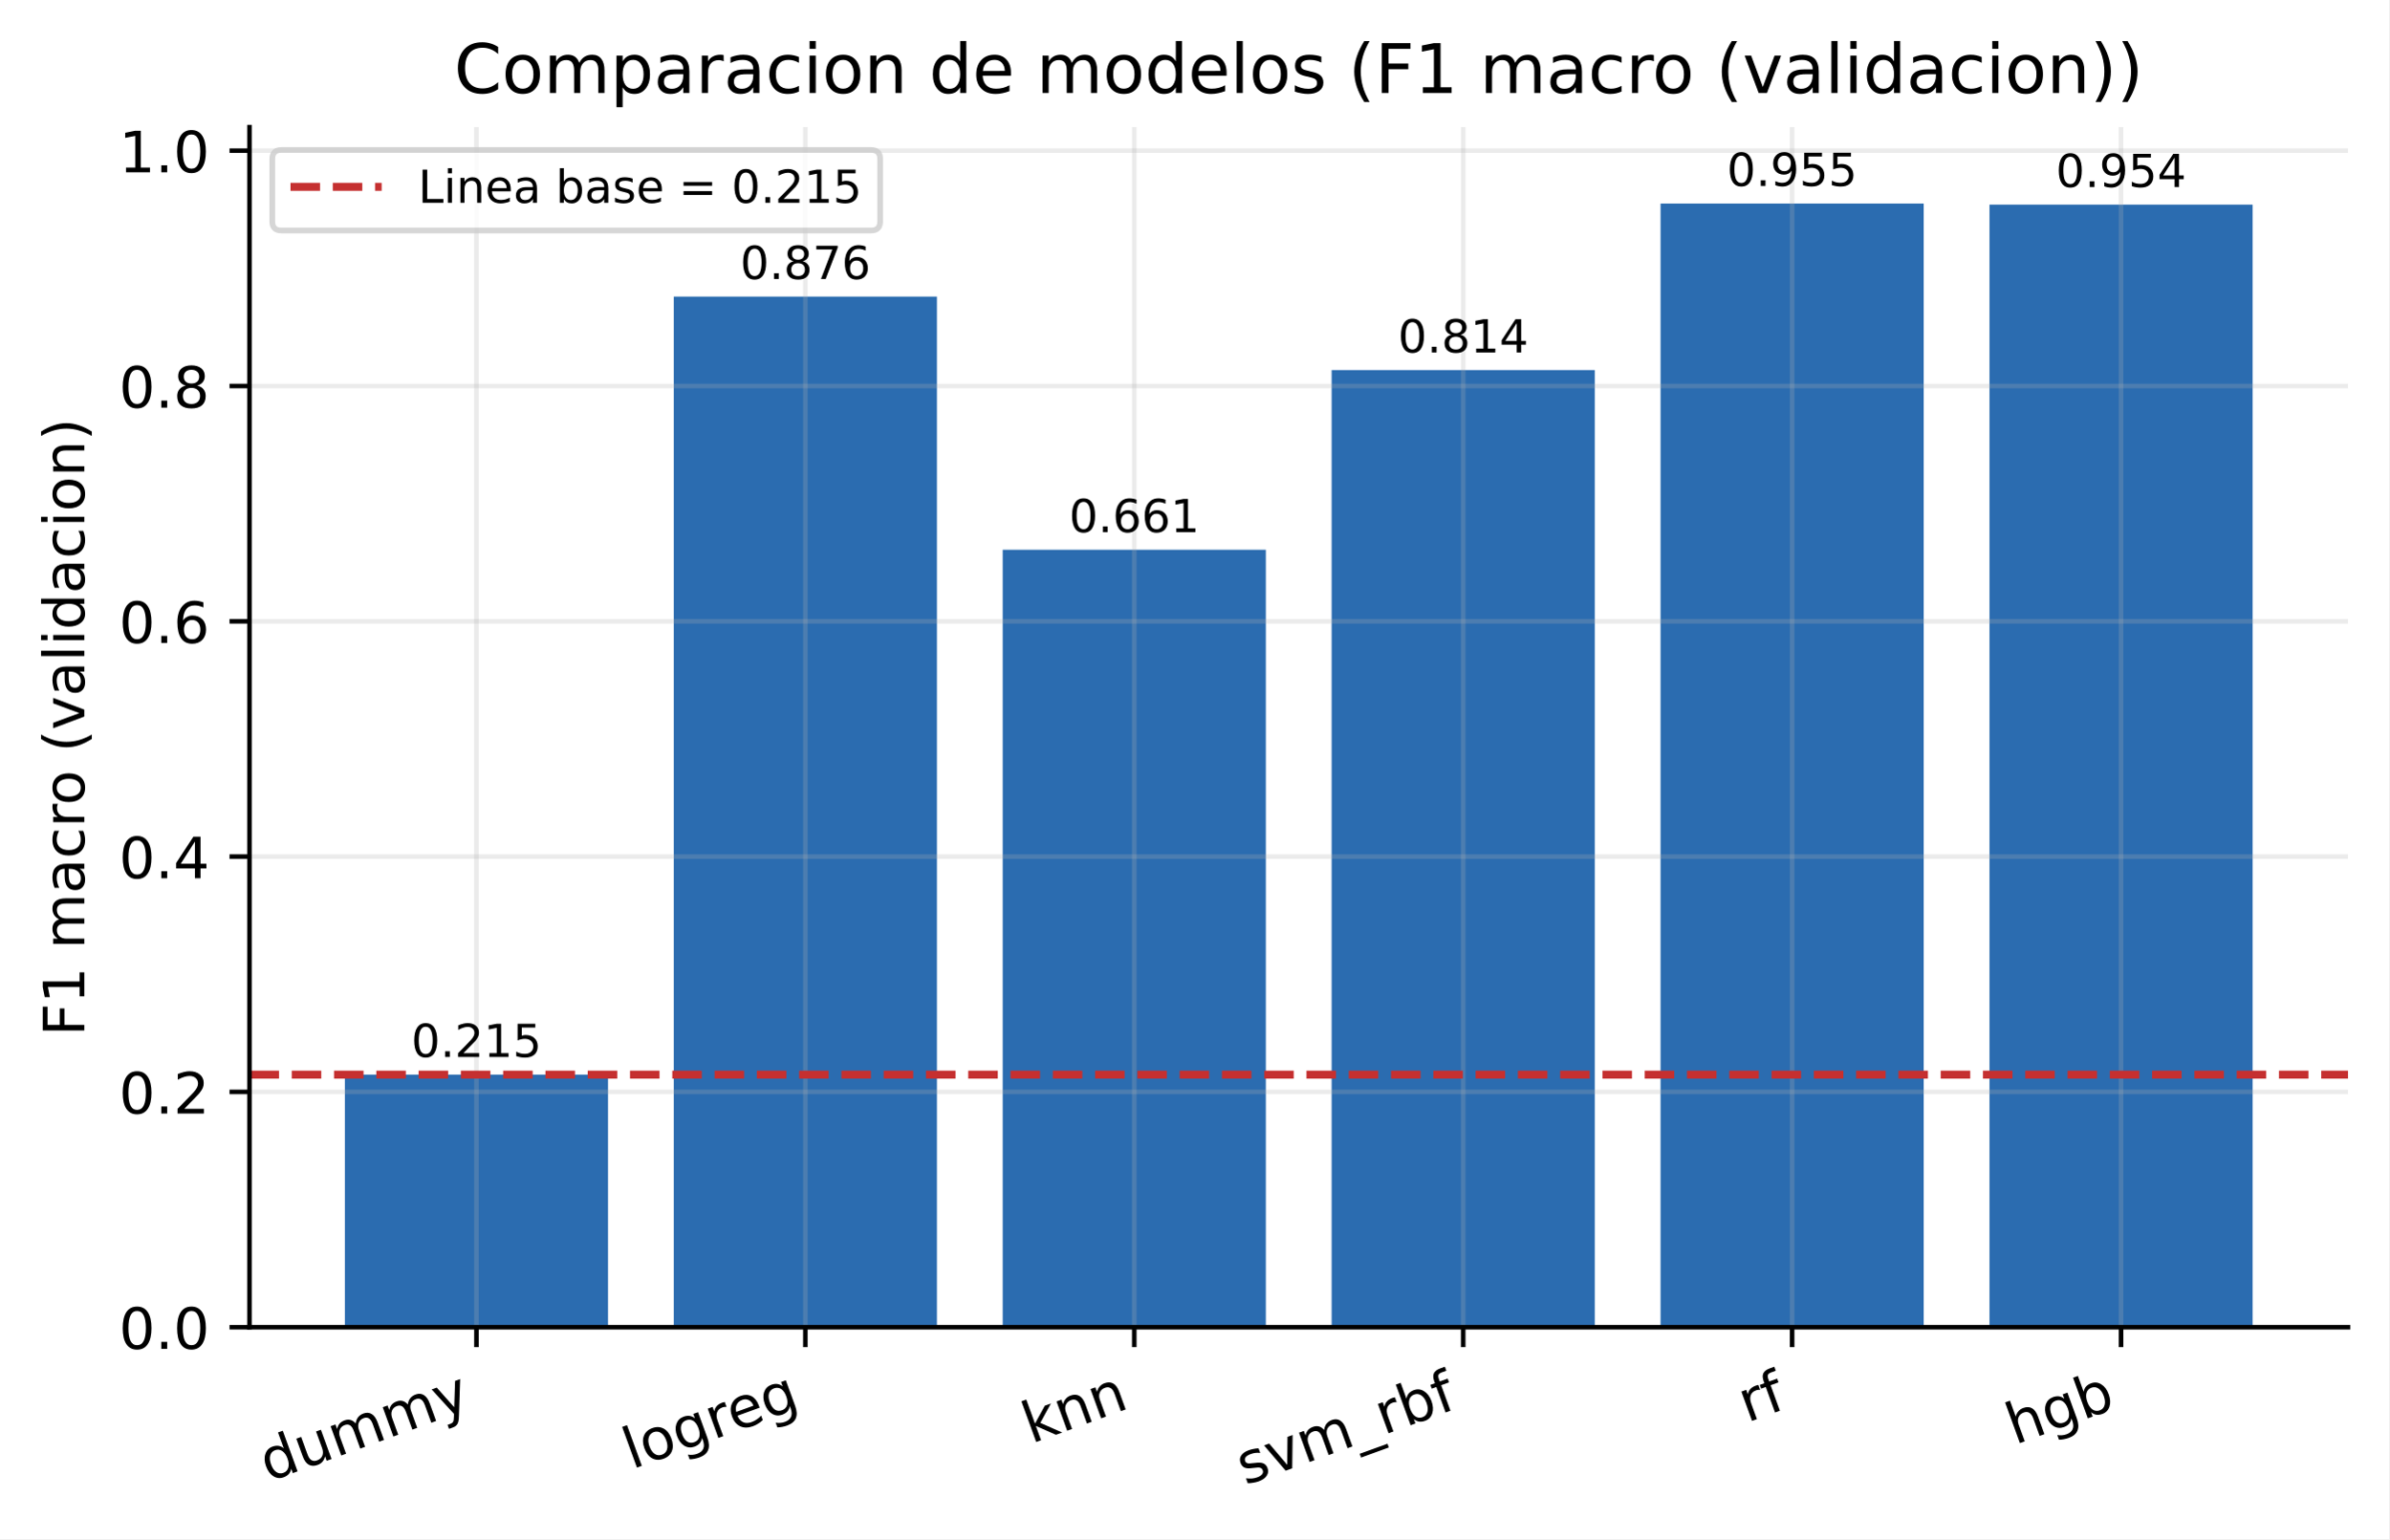
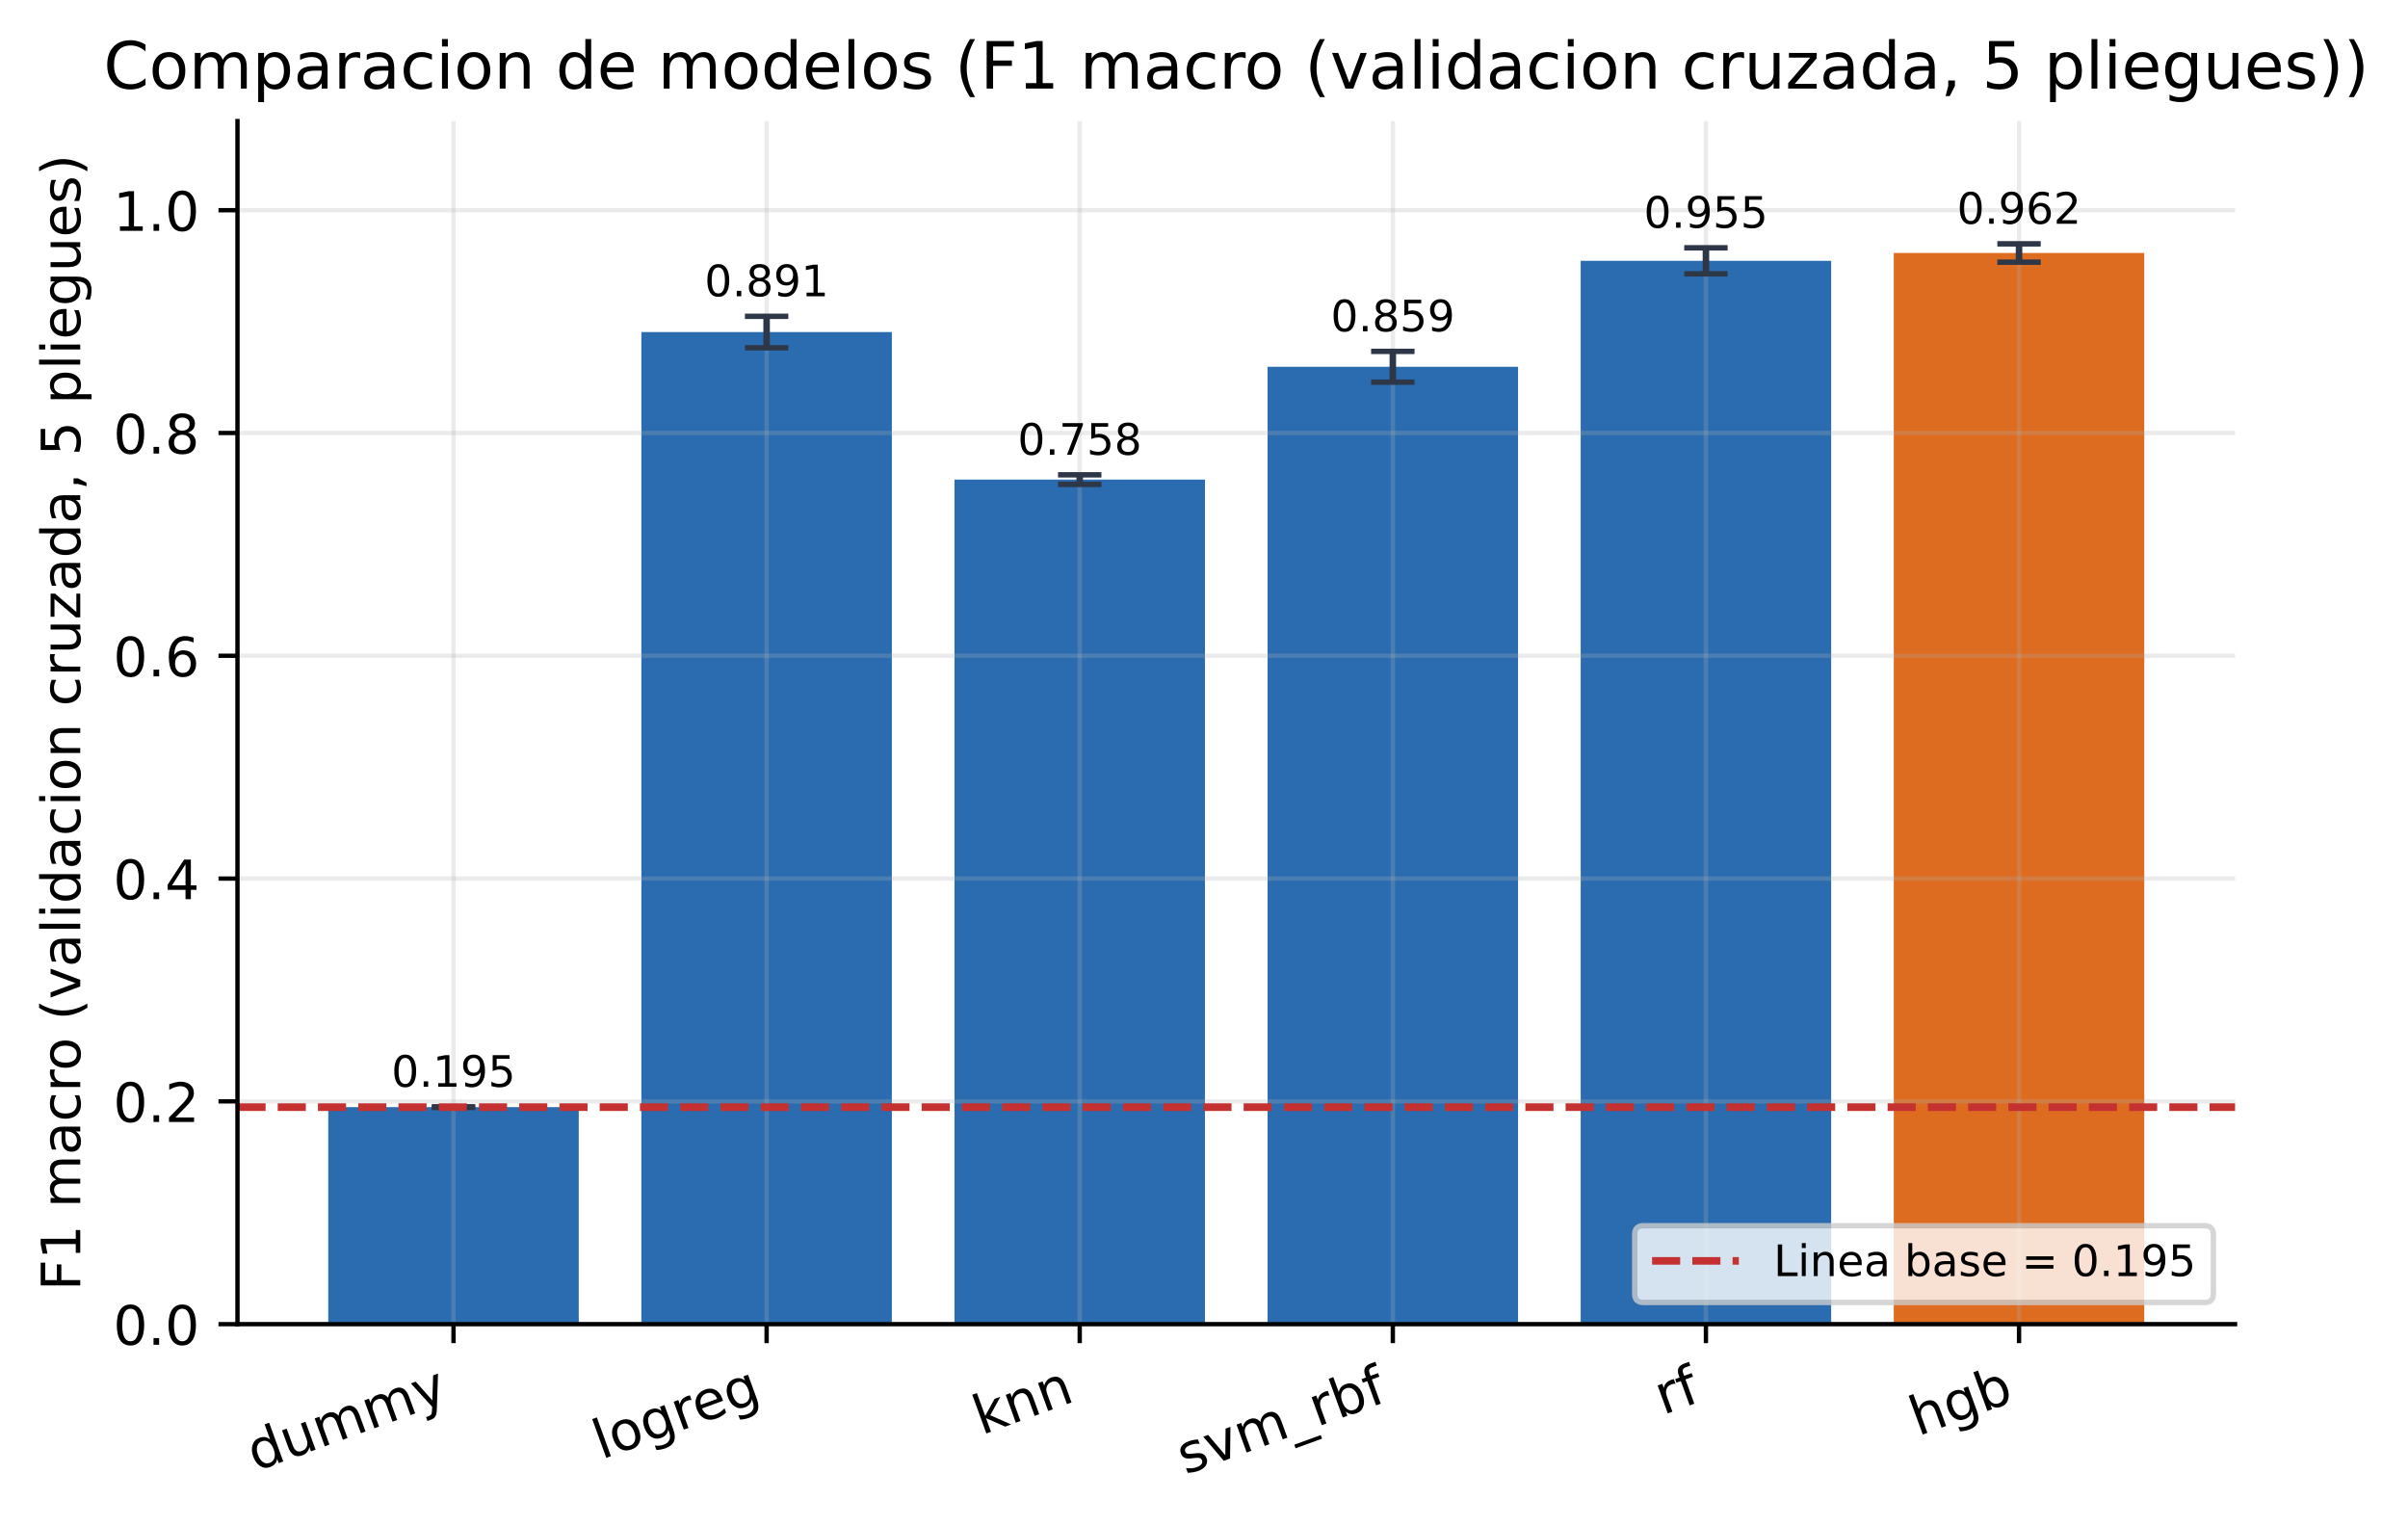
- <svg xmlns="http://www.w3.org/2000/svg" xmlns:xlink="http://www.w3.org/1999/xlink" width="419.261pt" height="270.175pt" viewBox="0 0 419.261 270.175" version="1.1">
+ <svg xmlns="http://www.w3.org/2000/svg" xmlns:xlink="http://www.w3.org/1999/xlink" width="443.943pt" height="281.263pt" viewBox="0 0 443.943 281.263" version="1.1">
  <defs>
    <style type="text/css">*{stroke-linejoin: round; stroke-linecap: butt}</style>
  </defs>
  <g id="figure_1">
    <g id="patch_1">
-       <path d="M 0 270.175  L 419.261 270.175  L 419.261 0  L 0 0  z " style="fill: #ffffff" />
+       <path d="M 0 281.263  L 443.943 281.263  L 443.943 0  L 0 0  z " style="fill: #ffffff" />
    </g>
    <g id="axes_1">
      <g id="patch_2">
-         <path d="M 43.781 232.99  L 412.061 232.99  L 412.061 22.318  L 43.781 22.318  z " style="fill: #ffffff" />
+         <path d="M 43.781 244.078  L 412.061 244.078  L 412.061 22.318  L 43.781 22.318  z " style="fill: #ffffff" />
      </g>
      <g id="patch_3">
-         <path d="M 60.521 232.99  L 106.701 232.99  L 106.701 188.648  L 60.521 188.648  z " clip-path="url(#p5ea7667b45)" style="fill: #2b6cb0" />
+         <path d="M 60.521 244.078  L 106.701 244.078  L 106.701 204.077  L 60.521 204.077  z " clip-path="url(#p290057b80b)" style="fill: #2b6cb0" />
      </g>
      <g id="patch_4">
-         <path d="M 118.245 232.99  L 164.425 232.99  L 164.425 52.066  L 118.245 52.066  z " clip-path="url(#p5ea7667b45)" style="fill: #2b6cb0" />
+         <path d="M 118.245 244.078  L 164.425 244.078  L 164.425 61.204  L 118.245 61.204  z " clip-path="url(#p290057b80b)" style="fill: #2b6cb0" />
      </g>
      <g id="patch_5">
-         <path d="M 175.97 232.99  L 222.149 232.99  L 222.149 96.512  L 175.97 96.512  z " clip-path="url(#p5ea7667b45)" style="fill: #2b6cb0" />
+         <path d="M 175.97 244.078  L 222.149 244.078  L 222.149 88.4  L 175.97 88.4  z " clip-path="url(#p290057b80b)" style="fill: #2b6cb0" />
      </g>
      <g id="patch_6">
-         <path d="M 233.694 232.99  L 279.873 232.99  L 279.873 64.965  L 233.694 64.965  z " clip-path="url(#p5ea7667b45)" style="fill: #2b6cb0" />
+         <path d="M 233.694 244.078  L 279.873 244.078  L 279.873 67.604  L 233.694 67.604  z " clip-path="url(#p290057b80b)" style="fill: #2b6cb0" />
      </g>
      <g id="patch_7">
-         <path d="M 291.418 232.99  L 337.597 232.99  L 337.597 35.735  L 291.418 35.735  z " clip-path="url(#p5ea7667b45)" style="fill: #2b6cb0" />
+         <path d="M 291.418 244.078  L 337.597 244.078  L 337.597 48.081  L 291.418 48.081  z " clip-path="url(#p290057b80b)" style="fill: #2b6cb0" />
      </g>
      <g id="patch_8">
-         <path d="M 349.142 232.99  L 395.321 232.99  L 395.321 35.924  L 349.142 35.924  z " clip-path="url(#p5ea7667b45)" style="fill: #2b6cb0" />
+         <path d="M 349.142 244.078  L 395.321 244.078  L 395.321 46.634  L 349.142 46.634  z " clip-path="url(#p290057b80b)" style="fill: #dd6b20" />
      </g>
      <g id="matplotlib.axis_1">
        <g id="xtick_1">
          <g id="line2d_1">
-             <path d="M 83.611 232.99  L 83.611 22.318  " clip-path="url(#p5ea7667b45)" style="fill: none; stroke: #b0b0b0; stroke-opacity: 0.25; stroke-width: 0.8; stroke-linecap: square" />
+             <path d="M 83.611 244.078  L 83.611 22.318  " clip-path="url(#p290057b80b)" style="fill: none; stroke: #b0b0b0; stroke-opacity: 0.25; stroke-width: 0.8; stroke-linecap: square" />
          </g>
          <g id="line2d_2">
            <defs>
-               <path id="m59ce540cea" d="M 0 0  L 0 3.5  " style="stroke: #000000; stroke-width: 0.8" />
+               <path id="m57865a58b6" d="M 0 0  L 0 3.5  " style="stroke: #000000; stroke-width: 0.8" />
            </defs>
            <g>
-               <use xlink:href="#m59ce540cea" x="83.611" y="232.99" style="stroke: #000000; stroke-width: 0.8" />
+               <use xlink:href="#m57865a58b6" x="83.611" y="244.078" style="stroke: #000000; stroke-width: 0.8" />
            </g>
          </g>
          <g id="text_1">
-             <text style="font-size: 10px; font-family: 'DejaVu Sans', 'Bitstream Vera Sans', 'Computer Modern Sans Serif', 'Lucida Grande', 'Verdana', 'Geneva', 'Lucid', 'Arial', 'Helvetica', 'Avant Garde', sans-serif" transform="translate(47.11054 260.1565) rotate(-20)">dummy</text>
+             <text style="font-size: 10px; font-family: 'DejaVu Sans', 'Bitstream Vera Sans', 'Computer Modern Sans Serif', 'Lucida Grande', 'Verdana', 'Geneva', 'Lucid', 'Arial', 'Helvetica', 'Avant Garde', sans-serif" transform="translate(47.11054 271.2445) rotate(-20)">dummy</text>
          </g>
        </g>
        <g id="xtick_2">
          <g id="line2d_3">
-             <path d="M 141.335 232.99  L 141.335 22.318  " clip-path="url(#p5ea7667b45)" style="fill: none; stroke: #b0b0b0; stroke-opacity: 0.25; stroke-width: 0.8; stroke-linecap: square" />
+             <path d="M 141.335 244.078  L 141.335 22.318  " clip-path="url(#p290057b80b)" style="fill: none; stroke: #b0b0b0; stroke-opacity: 0.25; stroke-width: 0.8; stroke-linecap: square" />
          </g>
          <g id="line2d_4">
            <g>
-               <use xlink:href="#m59ce540cea" x="141.335" y="232.99" style="stroke: #000000; stroke-width: 0.8" />
+               <use xlink:href="#m57865a58b6" x="141.335" y="244.078" style="stroke: #000000; stroke-width: 0.8" />
            </g>
          </g>
          <g id="text_2">
-             <text style="font-size: 10px; font-family: 'DejaVu Sans', 'Bitstream Vera Sans', 'Computer Modern Sans Serif', 'Lucida Grande', 'Verdana', 'Geneva', 'Lucid', 'Arial', 'Helvetica', 'Avant Garde', sans-serif" transform="translate(110.8986 257.9494) rotate(-20)">logreg</text>
+             <text style="font-size: 10px; font-family: 'DejaVu Sans', 'Bitstream Vera Sans', 'Computer Modern Sans Serif', 'Lucida Grande', 'Verdana', 'Geneva', 'Lucid', 'Arial', 'Helvetica', 'Avant Garde', sans-serif" transform="translate(110.8986 269.0374) rotate(-20)">logreg</text>
          </g>
        </g>
        <g id="xtick_3">
          <g id="line2d_5">
-             <path d="M 199.059 232.99  L 199.059 22.318  " clip-path="url(#p5ea7667b45)" style="fill: none; stroke: #b0b0b0; stroke-opacity: 0.25; stroke-width: 0.8; stroke-linecap: square" />
+             <path d="M 199.059 244.078  L 199.059 22.318  " clip-path="url(#p290057b80b)" style="fill: none; stroke: #b0b0b0; stroke-opacity: 0.25; stroke-width: 0.8; stroke-linecap: square" />
          </g>
          <g id="line2d_6">
            <g>
-               <use xlink:href="#m59ce540cea" x="199.059" y="232.99" style="stroke: #000000; stroke-width: 0.8" />
+               <use xlink:href="#m57865a58b6" x="199.059" y="244.078" style="stroke: #000000; stroke-width: 0.8" />
            </g>
          </g>
          <g id="text_3">
-             <text style="font-size: 10px; font-family: 'DejaVu Sans', 'Bitstream Vera Sans', 'Computer Modern Sans Serif', 'Lucida Grande', 'Verdana', 'Geneva', 'Lucid', 'Arial', 'Helvetica', 'Avant Garde', sans-serif" transform="translate(180.9959 253.4459) rotate(-20)">knn</text>
+             <text style="font-size: 10px; font-family: 'DejaVu Sans', 'Bitstream Vera Sans', 'Computer Modern Sans Serif', 'Lucida Grande', 'Verdana', 'Geneva', 'Lucid', 'Arial', 'Helvetica', 'Avant Garde', sans-serif" transform="translate(180.9959 264.5339) rotate(-20)">knn</text>
          </g>
        </g>
        <g id="xtick_4">
          <g id="line2d_7">
-             <path d="M 256.783 232.99  L 256.783 22.318  " clip-path="url(#p5ea7667b45)" style="fill: none; stroke: #b0b0b0; stroke-opacity: 0.25; stroke-width: 0.8; stroke-linecap: square" />
+             <path d="M 256.783 244.078  L 256.783 22.318  " clip-path="url(#p290057b80b)" style="fill: none; stroke: #b0b0b0; stroke-opacity: 0.25; stroke-width: 0.8; stroke-linecap: square" />
          </g>
          <g id="line2d_8">
            <g>
-               <use xlink:href="#m59ce540cea" x="256.783" y="232.99" style="stroke: #000000; stroke-width: 0.8" />
+               <use xlink:href="#m57865a58b6" x="256.783" y="244.078" style="stroke: #000000; stroke-width: 0.8" />
            </g>
          </g>
          <g id="text_4">
-             <text style="font-size: 10px; font-family: 'DejaVu Sans', 'Bitstream Vera Sans', 'Computer Modern Sans Serif', 'Lucida Grande', 'Verdana', 'Geneva', 'Lucid', 'Arial', 'Helvetica', 'Avant Garde', sans-serif" transform="translate(218.5316 260.7593) rotate(-20)">svm_rbf</text>
+             <text style="font-size: 10px; font-family: 'DejaVu Sans', 'Bitstream Vera Sans', 'Computer Modern Sans Serif', 'Lucida Grande', 'Verdana', 'Geneva', 'Lucid', 'Arial', 'Helvetica', 'Avant Garde', sans-serif" transform="translate(218.5316 271.8473) rotate(-20)">svm_rbf</text>
          </g>
        </g>
        <g id="xtick_5">
          <g id="line2d_9">
-             <path d="M 314.507 232.99  L 314.507 22.318  " clip-path="url(#p5ea7667b45)" style="fill: none; stroke: #b0b0b0; stroke-opacity: 0.25; stroke-width: 0.8; stroke-linecap: square" />
+             <path d="M 314.507 244.078  L 314.507 22.318  " clip-path="url(#p290057b80b)" style="fill: none; stroke: #b0b0b0; stroke-opacity: 0.25; stroke-width: 0.8; stroke-linecap: square" />
          </g>
          <g id="line2d_10">
            <g>
-               <use xlink:href="#m59ce540cea" x="314.507" y="232.99" style="stroke: #000000; stroke-width: 0.8" />
+               <use xlink:href="#m57865a58b6" x="314.507" y="244.078" style="stroke: #000000; stroke-width: 0.8" />
            </g>
          </g>
          <g id="text_5">
-             <text style="font-size: 10px; font-family: 'DejaVu Sans', 'Bitstream Vera Sans', 'Computer Modern Sans Serif', 'Lucida Grande', 'Verdana', 'Geneva', 'Lucid', 'Arial', 'Helvetica', 'Avant Garde', sans-serif" transform="translate(306.6251 249.7404) rotate(-20)">rf</text>
+             <text style="font-size: 10px; font-family: 'DejaVu Sans', 'Bitstream Vera Sans', 'Computer Modern Sans Serif', 'Lucida Grande', 'Verdana', 'Geneva', 'Lucid', 'Arial', 'Helvetica', 'Avant Garde', sans-serif" transform="translate(306.6251 260.8284) rotate(-20)">rf</text>
          </g>
        </g>
        <g id="xtick_6">
          <g id="line2d_11">
-             <path d="M 372.232 232.99  L 372.232 22.318  " clip-path="url(#p5ea7667b45)" style="fill: none; stroke: #b0b0b0; stroke-opacity: 0.25; stroke-width: 0.8; stroke-linecap: square" />
+             <path d="M 372.232 244.078  L 372.232 22.318  " clip-path="url(#p290057b80b)" style="fill: none; stroke: #b0b0b0; stroke-opacity: 0.25; stroke-width: 0.8; stroke-linecap: square" />
          </g>
          <g id="line2d_12">
            <g>
-               <use xlink:href="#m59ce540cea" x="372.232" y="232.99" style="stroke: #000000; stroke-width: 0.8" />
+               <use xlink:href="#m57865a58b6" x="372.232" y="244.078" style="stroke: #000000; stroke-width: 0.8" />
            </g>
          </g>
          <g id="text_6">
-             <text style="font-size: 10px; font-family: 'DejaVu Sans', 'Bitstream Vera Sans', 'Computer Modern Sans Serif', 'Lucida Grande', 'Verdana', 'Geneva', 'Lucid', 'Arial', 'Helvetica', 'Avant Garde', sans-serif" transform="translate(353.6338 253.6405) rotate(-20)">hgb</text>
+             <text style="font-size: 10px; font-family: 'DejaVu Sans', 'Bitstream Vera Sans', 'Computer Modern Sans Serif', 'Lucida Grande', 'Verdana', 'Geneva', 'Lucid', 'Arial', 'Helvetica', 'Avant Garde', sans-serif" transform="translate(353.6338 264.7285) rotate(-20)">hgb</text>
          </g>
        </g>
      </g>
      <g id="matplotlib.axis_2">
        <g id="ytick_1">
          <g id="line2d_13">
-             <path d="M 43.781 232.99  L 412.061 232.99  " clip-path="url(#p5ea7667b45)" style="fill: none; stroke: #b0b0b0; stroke-opacity: 0.25; stroke-width: 0.8; stroke-linecap: square" />
+             <path d="M 43.781 244.078  L 412.061 244.078  " clip-path="url(#p290057b80b)" style="fill: none; stroke: #b0b0b0; stroke-opacity: 0.25; stroke-width: 0.8; stroke-linecap: square" />
          </g>
          <g id="line2d_14">
            <defs>
-               <path id="mb611456afc" d="M 0 0  L -3.5 0  " style="stroke: #000000; stroke-width: 0.8" />
+               <path id="m36d8aa1018" d="M 0 0  L -3.5 0  " style="stroke: #000000; stroke-width: 0.8" />
            </defs>
            <g>
-               <use xlink:href="#mb611456afc" x="43.781" y="232.99" style="stroke: #000000; stroke-width: 0.8" />
+               <use xlink:href="#m36d8aa1018" x="43.781" y="244.078" style="stroke: #000000; stroke-width: 0.8" />
            </g>
          </g>
          <g id="text_7">
-             <text style="font-size: 10px; font-family: 'DejaVu Sans', 'Bitstream Vera Sans', 'Computer Modern Sans Serif', 'Lucida Grande', 'Verdana', 'Geneva', 'Lucid', 'Arial', 'Helvetica', 'Avant Garde', sans-serif; text-anchor: end" x="36.781" y="236.789" transform="rotate(-0 36.78125 236.7893)">0.0</text>
+             <text style="font-size: 10px; font-family: 'DejaVu Sans', 'Bitstream Vera Sans', 'Computer Modern Sans Serif', 'Lucida Grande', 'Verdana', 'Geneva', 'Lucid', 'Arial', 'Helvetica', 'Avant Garde', sans-serif; text-anchor: end" x="36.781" y="247.877" transform="rotate(-0 36.78125 247.8773)">0.0</text>
          </g>
        </g>
        <g id="ytick_2">
          <g id="line2d_15">
-             <path d="M 43.781 191.682  L 412.061 191.682  " clip-path="url(#p5ea7667b45)" style="fill: none; stroke: #b0b0b0; stroke-opacity: 0.25; stroke-width: 0.8; stroke-linecap: square" />
+             <path d="M 43.781 203.011  L 412.061 203.011  " clip-path="url(#p290057b80b)" style="fill: none; stroke: #b0b0b0; stroke-opacity: 0.25; stroke-width: 0.8; stroke-linecap: square" />
          </g>
          <g id="line2d_16">
            <g>
-               <use xlink:href="#mb611456afc" x="43.781" y="191.682" style="stroke: #000000; stroke-width: 0.8" />
+               <use xlink:href="#m36d8aa1018" x="43.781" y="203.011" style="stroke: #000000; stroke-width: 0.8" />
            </g>
          </g>
          <g id="text_8">
-             <text style="font-size: 10px; font-family: 'DejaVu Sans', 'Bitstream Vera Sans', 'Computer Modern Sans Serif', 'Lucida Grande', 'Verdana', 'Geneva', 'Lucid', 'Arial', 'Helvetica', 'Avant Garde', sans-serif; text-anchor: end" x="36.781" y="195.481" transform="rotate(-0 36.78125 195.4811)">0.2</text>
+             <text style="font-size: 10px; font-family: 'DejaVu Sans', 'Bitstream Vera Sans', 'Computer Modern Sans Serif', 'Lucida Grande', 'Verdana', 'Geneva', 'Lucid', 'Arial', 'Helvetica', 'Avant Garde', sans-serif; text-anchor: end" x="36.781" y="206.811" transform="rotate(-0 36.78125 206.8107)">0.2</text>
          </g>
        </g>
        <g id="ytick_3">
          <g id="line2d_17">
-             <path d="M 43.781 150.374  L 412.061 150.374  " clip-path="url(#p5ea7667b45)" style="fill: none; stroke: #b0b0b0; stroke-opacity: 0.25; stroke-width: 0.8; stroke-linecap: square" />
+             <path d="M 43.781 161.945  L 412.061 161.945  " clip-path="url(#p290057b80b)" style="fill: none; stroke: #b0b0b0; stroke-opacity: 0.25; stroke-width: 0.8; stroke-linecap: square" />
          </g>
          <g id="line2d_18">
            <g>
-               <use xlink:href="#mb611456afc" x="43.781" y="150.374" style="stroke: #000000; stroke-width: 0.8" />
+               <use xlink:href="#m36d8aa1018" x="43.781" y="161.945" style="stroke: #000000; stroke-width: 0.8" />
            </g>
          </g>
          <g id="text_9">
-             <text style="font-size: 10px; font-family: 'DejaVu Sans', 'Bitstream Vera Sans', 'Computer Modern Sans Serif', 'Lucida Grande', 'Verdana', 'Geneva', 'Lucid', 'Arial', 'Helvetica', 'Avant Garde', sans-serif; text-anchor: end" x="36.781" y="154.173" transform="rotate(-0 36.78125 154.1729)">0.4</text>
+             <text style="font-size: 10px; font-family: 'DejaVu Sans', 'Bitstream Vera Sans', 'Computer Modern Sans Serif', 'Lucida Grande', 'Verdana', 'Geneva', 'Lucid', 'Arial', 'Helvetica', 'Avant Garde', sans-serif; text-anchor: end" x="36.781" y="165.744" transform="rotate(-0 36.78125 165.744)">0.4</text>
          </g>
        </g>
        <g id="ytick_4">
          <g id="line2d_19">
-             <path d="M 43.781 109.065  L 412.061 109.065  " clip-path="url(#p5ea7667b45)" style="fill: none; stroke: #b0b0b0; stroke-opacity: 0.25; stroke-width: 0.8; stroke-linecap: square" />
+             <path d="M 43.781 120.878  L 412.061 120.878  " clip-path="url(#p290057b80b)" style="fill: none; stroke: #b0b0b0; stroke-opacity: 0.25; stroke-width: 0.8; stroke-linecap: square" />
          </g>
          <g id="line2d_20">
            <g>
-               <use xlink:href="#mb611456afc" x="43.781" y="109.065" style="stroke: #000000; stroke-width: 0.8" />
+               <use xlink:href="#m36d8aa1018" x="43.781" y="120.878" style="stroke: #000000; stroke-width: 0.8" />
            </g>
          </g>
          <g id="text_10">
-             <text style="font-size: 10px; font-family: 'DejaVu Sans', 'Bitstream Vera Sans', 'Computer Modern Sans Serif', 'Lucida Grande', 'Verdana', 'Geneva', 'Lucid', 'Arial', 'Helvetica', 'Avant Garde', sans-serif; text-anchor: end" x="36.781" y="112.865" transform="rotate(-0 36.78125 112.8646)">0.6</text>
+             <text style="font-size: 10px; font-family: 'DejaVu Sans', 'Bitstream Vera Sans', 'Computer Modern Sans Serif', 'Lucida Grande', 'Verdana', 'Geneva', 'Lucid', 'Arial', 'Helvetica', 'Avant Garde', sans-serif; text-anchor: end" x="36.781" y="124.677" transform="rotate(-0 36.78125 124.6773)">0.6</text>
          </g>
        </g>
        <g id="ytick_5">
          <g id="line2d_21">
-             <path d="M 43.781 67.757  L 412.061 67.757  " clip-path="url(#p5ea7667b45)" style="fill: none; stroke: #b0b0b0; stroke-opacity: 0.25; stroke-width: 0.8; stroke-linecap: square" />
+             <path d="M 43.781 79.811  L 412.061 79.811  " clip-path="url(#p290057b80b)" style="fill: none; stroke: #b0b0b0; stroke-opacity: 0.25; stroke-width: 0.8; stroke-linecap: square" />
          </g>
          <g id="line2d_22">
            <g>
-               <use xlink:href="#mb611456afc" x="43.781" y="67.757" style="stroke: #000000; stroke-width: 0.8" />
+               <use xlink:href="#m36d8aa1018" x="43.781" y="79.811" style="stroke: #000000; stroke-width: 0.8" />
            </g>
          </g>
          <g id="text_11">
-             <text style="font-size: 10px; font-family: 'DejaVu Sans', 'Bitstream Vera Sans', 'Computer Modern Sans Serif', 'Lucida Grande', 'Verdana', 'Geneva', 'Lucid', 'Arial', 'Helvetica', 'Avant Garde', sans-serif; text-anchor: end" x="36.781" y="71.556" transform="rotate(-0 36.78125 71.5564)">0.8</text>
+             <text style="font-size: 10px; font-family: 'DejaVu Sans', 'Bitstream Vera Sans', 'Computer Modern Sans Serif', 'Lucida Grande', 'Verdana', 'Geneva', 'Lucid', 'Arial', 'Helvetica', 'Avant Garde', sans-serif; text-anchor: end" x="36.781" y="83.611" transform="rotate(-0 36.78125 83.61068)">0.8</text>
          </g>
        </g>
        <g id="ytick_6">
          <g id="line2d_23">
-             <path d="M 43.781 26.449  L 412.061 26.449  " clip-path="url(#p5ea7667b45)" style="fill: none; stroke: #b0b0b0; stroke-opacity: 0.25; stroke-width: 0.8; stroke-linecap: square" />
+             <path d="M 43.781 38.745  L 412.061 38.745  " clip-path="url(#p290057b80b)" style="fill: none; stroke: #b0b0b0; stroke-opacity: 0.25; stroke-width: 0.8; stroke-linecap: square" />
          </g>
          <g id="line2d_24">
            <g>
-               <use xlink:href="#mb611456afc" x="43.781" y="26.449" style="stroke: #000000; stroke-width: 0.8" />
+               <use xlink:href="#m36d8aa1018" x="43.781" y="38.745" style="stroke: #000000; stroke-width: 0.8" />
            </g>
          </g>
          <g id="text_12">
-             <text style="font-size: 10px; font-family: 'DejaVu Sans', 'Bitstream Vera Sans', 'Computer Modern Sans Serif', 'Lucida Grande', 'Verdana', 'Geneva', 'Lucid', 'Arial', 'Helvetica', 'Avant Garde', sans-serif; text-anchor: end" x="36.781" y="30.248" transform="rotate(-0 36.78125 30.24817)">1.0</text>
+             <text style="font-size: 10px; font-family: 'DejaVu Sans', 'Bitstream Vera Sans', 'Computer Modern Sans Serif', 'Lucida Grande', 'Verdana', 'Geneva', 'Lucid', 'Arial', 'Helvetica', 'Avant Garde', sans-serif; text-anchor: end" x="36.781" y="42.544" transform="rotate(-0 36.78125 42.54401)">1.0</text>
          </g>
        </g>
        <g id="text_13">
-           <text style="font-size: 10px; font-family: 'DejaVu Sans', 'Bitstream Vera Sans', 'Computer Modern Sans Serif', 'Lucida Grande', 'Verdana', 'Geneva', 'Lucid', 'Arial', 'Helvetica', 'Avant Garde', sans-serif; text-anchor: middle" x="14.798" y="127.654" transform="rotate(-90 14.79844 127.6541)">F1 macro (validacion)</text>
-         </g>
+           <text style="font-size: 10px; font-family: 'DejaVu Sans', 'Bitstream Vera Sans', 'Computer Modern Sans Serif', 'Lucida Grande', 'Verdana', 'Geneva', 'Lucid', 'Arial', 'Helvetica', 'Avant Garde', sans-serif; text-anchor: middle" x="14.798" y="133.198" transform="rotate(-90 14.79844 133.1981)">F1 macro (validacion cruzada, 5 pliegues)</text>
+         </g>
+       </g>
+       <g id="LineCollection_1">
+         <path d="M 83.611 204.134  L 83.611 204.02  " clip-path="url(#p290057b80b)" style="fill: none; stroke: #2d3748; stroke-width: 1.2" />
+         <path d="M 141.335 64.104  L 141.335 58.305  " clip-path="url(#p290057b80b)" style="fill: none; stroke: #2d3748; stroke-width: 1.2" />
+         <path d="M 199.059 89.279  L 199.059 87.521  " clip-path="url(#p290057b80b)" style="fill: none; stroke: #2d3748; stroke-width: 1.2" />
+         <path d="M 256.783 70.438  L 256.783 64.769  " clip-path="url(#p290057b80b)" style="fill: none; stroke: #2d3748; stroke-width: 1.2" />
+         <path d="M 314.507 50.482  L 314.507 45.681  " clip-path="url(#p290057b80b)" style="fill: none; stroke: #2d3748; stroke-width: 1.2" />
+         <path d="M 372.232 48.323  L 372.232 44.945  " clip-path="url(#p290057b80b)" style="fill: none; stroke: #2d3748; stroke-width: 1.2" />
      </g>
      <g id="line2d_25">
-         <path d="M 43.781 188.648  L 412.061 188.648  " clip-path="url(#p5ea7667b45)" style="fill: none; stroke-dasharray: 5.18,2.24; stroke-dashoffset: 0; stroke: #c53030; stroke-width: 1.4" />
+         <defs>
+           <path id="mfc103c956d" d="M 4 0  L -4 -0  " style="stroke: #2d3748" />
+         </defs>
+         <g clip-path="url(#p290057b80b)">
+           <use xlink:href="#mfc103c956d" x="83.611" y="204.134" style="fill: #1f77b4; stroke: #2d3748" />
+           <use xlink:href="#mfc103c956d" x="141.335" y="64.104" style="fill: #1f77b4; stroke: #2d3748" />
+           <use xlink:href="#mfc103c956d" x="199.059" y="89.279" style="fill: #1f77b4; stroke: #2d3748" />
+           <use xlink:href="#mfc103c956d" x="256.783" y="70.438" style="fill: #1f77b4; stroke: #2d3748" />
+           <use xlink:href="#mfc103c956d" x="314.507" y="50.482" style="fill: #1f77b4; stroke: #2d3748" />
+           <use xlink:href="#mfc103c956d" x="372.232" y="48.323" style="fill: #1f77b4; stroke: #2d3748" />
+         </g>
+       </g>
+       <g id="line2d_26">
+         <g clip-path="url(#p290057b80b)">
+           <use xlink:href="#mfc103c956d" x="83.611" y="204.02" style="fill: #1f77b4; stroke: #2d3748" />
+           <use xlink:href="#mfc103c956d" x="141.335" y="58.305" style="fill: #1f77b4; stroke: #2d3748" />
+           <use xlink:href="#mfc103c956d" x="199.059" y="87.521" style="fill: #1f77b4; stroke: #2d3748" />
+           <use xlink:href="#mfc103c956d" x="256.783" y="64.769" style="fill: #1f77b4; stroke: #2d3748" />
+           <use xlink:href="#mfc103c956d" x="314.507" y="45.681" style="fill: #1f77b4; stroke: #2d3748" />
+           <use xlink:href="#mfc103c956d" x="372.232" y="44.945" style="fill: #1f77b4; stroke: #2d3748" />
+         </g>
+       </g>
+       <g id="line2d_27">
+         <path d="M 43.781 204.077  L 412.061 204.077  " clip-path="url(#p290057b80b)" style="fill: none; stroke-dasharray: 5.18,2.24; stroke-dashoffset: 0; stroke: #c53030; stroke-width: 1.4" />
      </g>
      <g id="patch_9">
-         <path d="M 43.781 232.99  L 43.781 22.318  " style="fill: none; stroke: #000000; stroke-width: 0.8; stroke-linejoin: miter; stroke-linecap: square" />
+         <path d="M 43.781 244.078  L 43.781 22.318  " style="fill: none; stroke: #000000; stroke-width: 0.8; stroke-linejoin: miter; stroke-linecap: square" />
      </g>
      <g id="patch_10">
-         <path d="M 43.781 232.99  L 412.061 232.99  " style="fill: none; stroke: #000000; stroke-width: 0.8; stroke-linejoin: miter; stroke-linecap: square" />
+         <path d="M 43.781 244.078  L 412.061 244.078  " style="fill: none; stroke: #000000; stroke-width: 0.8; stroke-linejoin: miter; stroke-linecap: square" />
      </g>
      <g id="text_14">
-         <text style="font-size: 8px; font-family: 'DejaVu Sans', 'Bitstream Vera Sans', 'Computer Modern Sans Serif', 'Lucida Grande', 'Verdana', 'Geneva', 'Lucid', 'Arial', 'Helvetica', 'Avant Garde', sans-serif; text-anchor: middle" x="83.611" y="185.55" transform="rotate(-0 83.61091 185.5498)">0.215</text>
+         <text style="font-size: 8px; font-family: 'DejaVu Sans', 'Bitstream Vera Sans', 'Computer Modern Sans Serif', 'Lucida Grande', 'Verdana', 'Geneva', 'Lucid', 'Arial', 'Helvetica', 'Avant Garde', sans-serif; text-anchor: middle" x="83.611" y="200.324" transform="rotate(-0 83.61091 200.3243)">0.195</text>
      </g>
      <g id="text_15">
-         <text style="font-size: 8px; font-family: 'DejaVu Sans', 'Bitstream Vera Sans', 'Computer Modern Sans Serif', 'Lucida Grande', 'Verdana', 'Geneva', 'Lucid', 'Arial', 'Helvetica', 'Avant Garde', sans-serif; text-anchor: middle" x="141.335" y="48.968" transform="rotate(-0 141.335 48.96795)">0.876</text>
+         <text style="font-size: 8px; font-family: 'DejaVu Sans', 'Bitstream Vera Sans', 'Computer Modern Sans Serif', 'Lucida Grande', 'Verdana', 'Geneva', 'Lucid', 'Arial', 'Helvetica', 'Avant Garde', sans-serif; text-anchor: middle" x="141.335" y="54.609" transform="rotate(-0 141.335 54.609)">0.891</text>
      </g>
      <g id="text_16">
-         <text style="font-size: 8px; font-family: 'DejaVu Sans', 'Bitstream Vera Sans', 'Computer Modern Sans Serif', 'Lucida Grande', 'Verdana', 'Geneva', 'Lucid', 'Arial', 'Helvetica', 'Avant Garde', sans-serif; text-anchor: middle" x="199.059" y="93.414" transform="rotate(-0 199.0592 93.41435)">0.661</text>
+         <text style="font-size: 8px; font-family: 'DejaVu Sans', 'Bitstream Vera Sans', 'Computer Modern Sans Serif', 'Lucida Grande', 'Verdana', 'Geneva', 'Lucid', 'Arial', 'Helvetica', 'Avant Garde', sans-serif; text-anchor: middle" x="199.059" y="83.825" transform="rotate(-0 199.0592 83.82491)">0.758</text>
      </g>
      <g id="text_17">
-         <text style="font-size: 8px; font-family: 'DejaVu Sans', 'Bitstream Vera Sans', 'Computer Modern Sans Serif', 'Lucida Grande', 'Verdana', 'Geneva', 'Lucid', 'Arial', 'Helvetica', 'Avant Garde', sans-serif; text-anchor: middle" x="256.783" y="61.866" transform="rotate(-0 256.7833 61.86644)">0.814</text>
+         <text style="font-size: 8px; font-family: 'DejaVu Sans', 'Bitstream Vera Sans', 'Computer Modern Sans Serif', 'Lucida Grande', 'Verdana', 'Geneva', 'Lucid', 'Arial', 'Helvetica', 'Avant Garde', sans-serif; text-anchor: middle" x="256.783" y="61.073" transform="rotate(-0 256.7833 61.07305)">0.859</text>
      </g>
      <g id="text_18">
-         <text style="font-size: 8px; font-family: 'DejaVu Sans', 'Bitstream Vera Sans', 'Computer Modern Sans Serif', 'Lucida Grande', 'Verdana', 'Geneva', 'Lucid', 'Arial', 'Helvetica', 'Avant Garde', sans-serif; text-anchor: middle" x="314.507" y="32.637" transform="rotate(-0 314.5075 32.63656)">0.955</text>
+         <text style="font-size: 8px; font-family: 'DejaVu Sans', 'Bitstream Vera Sans', 'Computer Modern Sans Serif', 'Lucida Grande', 'Verdana', 'Geneva', 'Lucid', 'Arial', 'Helvetica', 'Avant Garde', sans-serif; text-anchor: middle" x="314.507" y="41.985" transform="rotate(-0 314.5075 41.98456)">0.955</text>
      </g>
      <g id="text_19">
-         <text style="font-size: 8px; font-family: 'DejaVu Sans', 'Bitstream Vera Sans', 'Computer Modern Sans Serif', 'Lucida Grande', 'Verdana', 'Geneva', 'Lucid', 'Arial', 'Helvetica', 'Avant Garde', sans-serif; text-anchor: middle" x="372.232" y="32.826" transform="rotate(-0 372.2316 32.82597)">0.954</text>
+         <text style="font-size: 8px; font-family: 'DejaVu Sans', 'Bitstream Vera Sans', 'Computer Modern Sans Serif', 'Lucida Grande', 'Verdana', 'Geneva', 'Lucid', 'Arial', 'Helvetica', 'Avant Garde', sans-serif; text-anchor: middle" x="372.232" y="41.249" transform="rotate(-0 372.2316 41.24945)">0.962</text>
      </g>
      <g id="text_20">
-         <text style="font-size: 12px; font-family: 'DejaVu Sans', 'Bitstream Vera Sans', 'Computer Modern Sans Serif', 'Lucida Grande', 'Verdana', 'Geneva', 'Lucid', 'Arial', 'Helvetica', 'Avant Garde', sans-serif; text-anchor: middle" x="227.921" y="16.318" transform="rotate(-0 227.9212 16.31812)">Comparacion de modelos (F1 macro (validacion))</text>
+         <text style="font-size: 12px; font-family: 'DejaVu Sans', 'Bitstream Vera Sans', 'Computer Modern Sans Serif', 'Lucida Grande', 'Verdana', 'Geneva', 'Lucid', 'Arial', 'Helvetica', 'Avant Garde', sans-serif; text-anchor: middle" x="227.921" y="16.318" transform="rotate(-0 227.9212 16.31812)">Comparacion de modelos (F1 macro (validacion cruzada, 5 pliegues))</text>
      </g>
      <g id="legend_1">
        <g id="patch_11">
-           <path d="M 49.381 40.461  L 152.861 40.461  Q 154.461 40.461 154.461 38.861  L 154.461 27.918  Q 154.461 26.318 152.861 26.318  L 49.381 26.318  Q 47.781 26.318 47.781 27.918  L 47.781 38.861  Q 47.781 40.461 49.381 40.461  z " style="fill: #ffffff; opacity: 0.8; stroke: #cccccc; stroke-linejoin: miter" />
-         </g>
-         <g id="line2d_26">
-           <path d="M 50.981 32.797  L 58.981 32.797  L 66.981 32.797  " style="fill: none; stroke-dasharray: 5.18,2.24; stroke-dashoffset: 0; stroke: #c53030; stroke-width: 1.4" />
+           <path d="M 302.981 240.078  L 406.461 240.078  Q 408.061 240.078 408.061 238.478  L 408.061 227.536  Q 408.061 225.936 406.461 225.936  L 302.981 225.936  Q 301.381 225.936 301.381 227.536  L 301.381 238.478  Q 301.381 240.078 302.981 240.078  z " style="fill: #ffffff; opacity: 0.8; stroke: #cccccc; stroke-linejoin: miter" />
+         </g>
+         <g id="line2d_28">
+           <path d="M 304.581 232.414  L 312.581 232.414  L 320.581 232.414  " style="fill: none; stroke-dasharray: 5.18,2.24; stroke-dashoffset: 0; stroke: #c53030; stroke-width: 1.4" />
        </g>
        <g id="text_21">
-           <text style="font-size: 8px; font-family: 'DejaVu Sans', 'Bitstream Vera Sans', 'Computer Modern Sans Serif', 'Lucida Grande', 'Verdana', 'Geneva', 'Lucid', 'Arial', 'Helvetica', 'Avant Garde', sans-serif; text-anchor: start" x="73.381" y="35.597" transform="rotate(-0 73.38125 35.59687)">Linea base = 0.215</text>
+           <text style="font-size: 8px; font-family: 'DejaVu Sans', 'Bitstream Vera Sans', 'Computer Modern Sans Serif', 'Lucida Grande', 'Verdana', 'Geneva', 'Lucid', 'Arial', 'Helvetica', 'Avant Garde', sans-serif; text-anchor: start" x="326.981" y="235.214" transform="rotate(-0 326.9812 235.2144)">Linea base = 0.195</text>
        </g>
      </g>
    </g>
  </g>
  <defs>
-     <clipPath id="p5ea7667b45">
-       <rect x="43.781" y="22.318" width="368.28" height="210.672" />
+     <clipPath id="p290057b80b">
+       <rect x="43.781" y="22.318" width="368.28" height="221.76" />
    </clipPath>
  </defs>
</svg>
